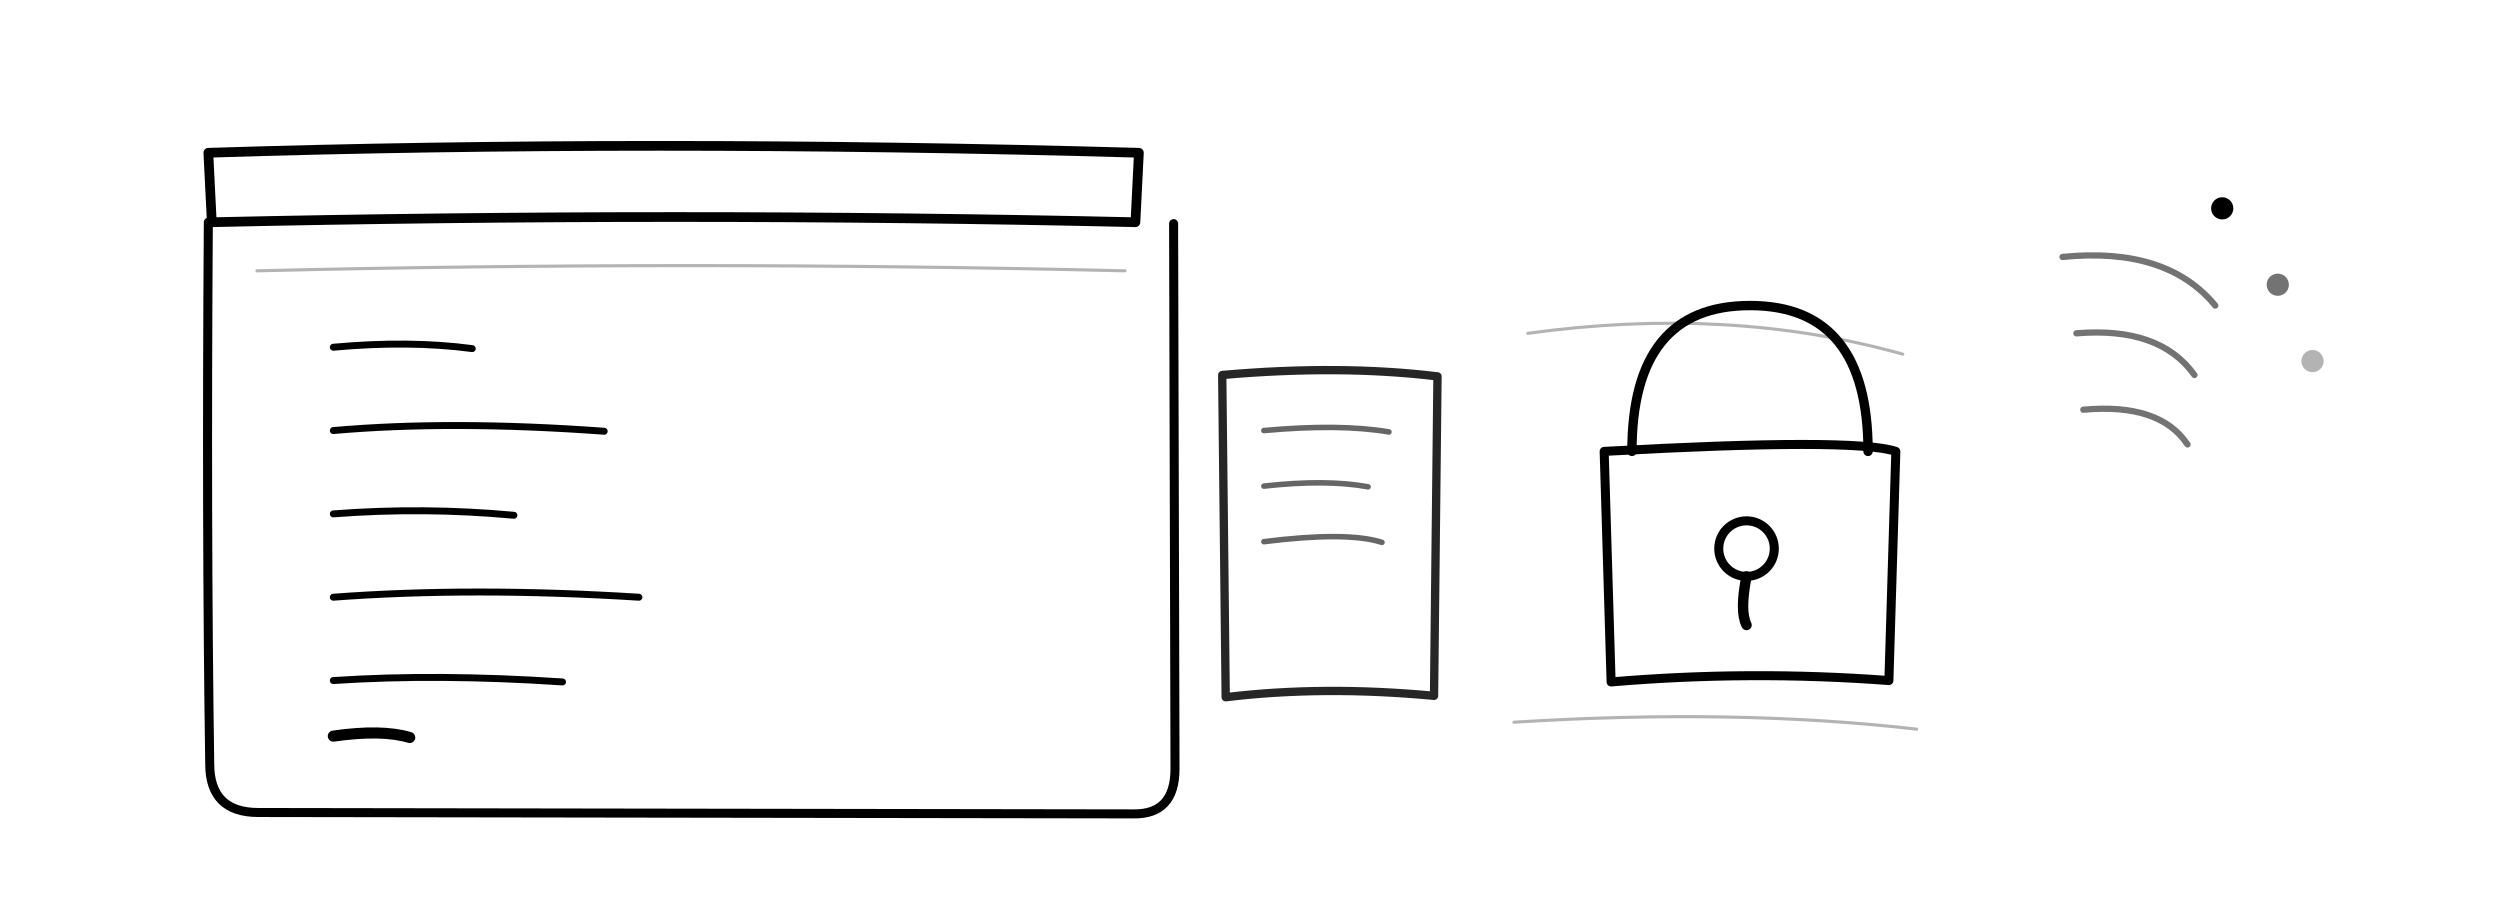
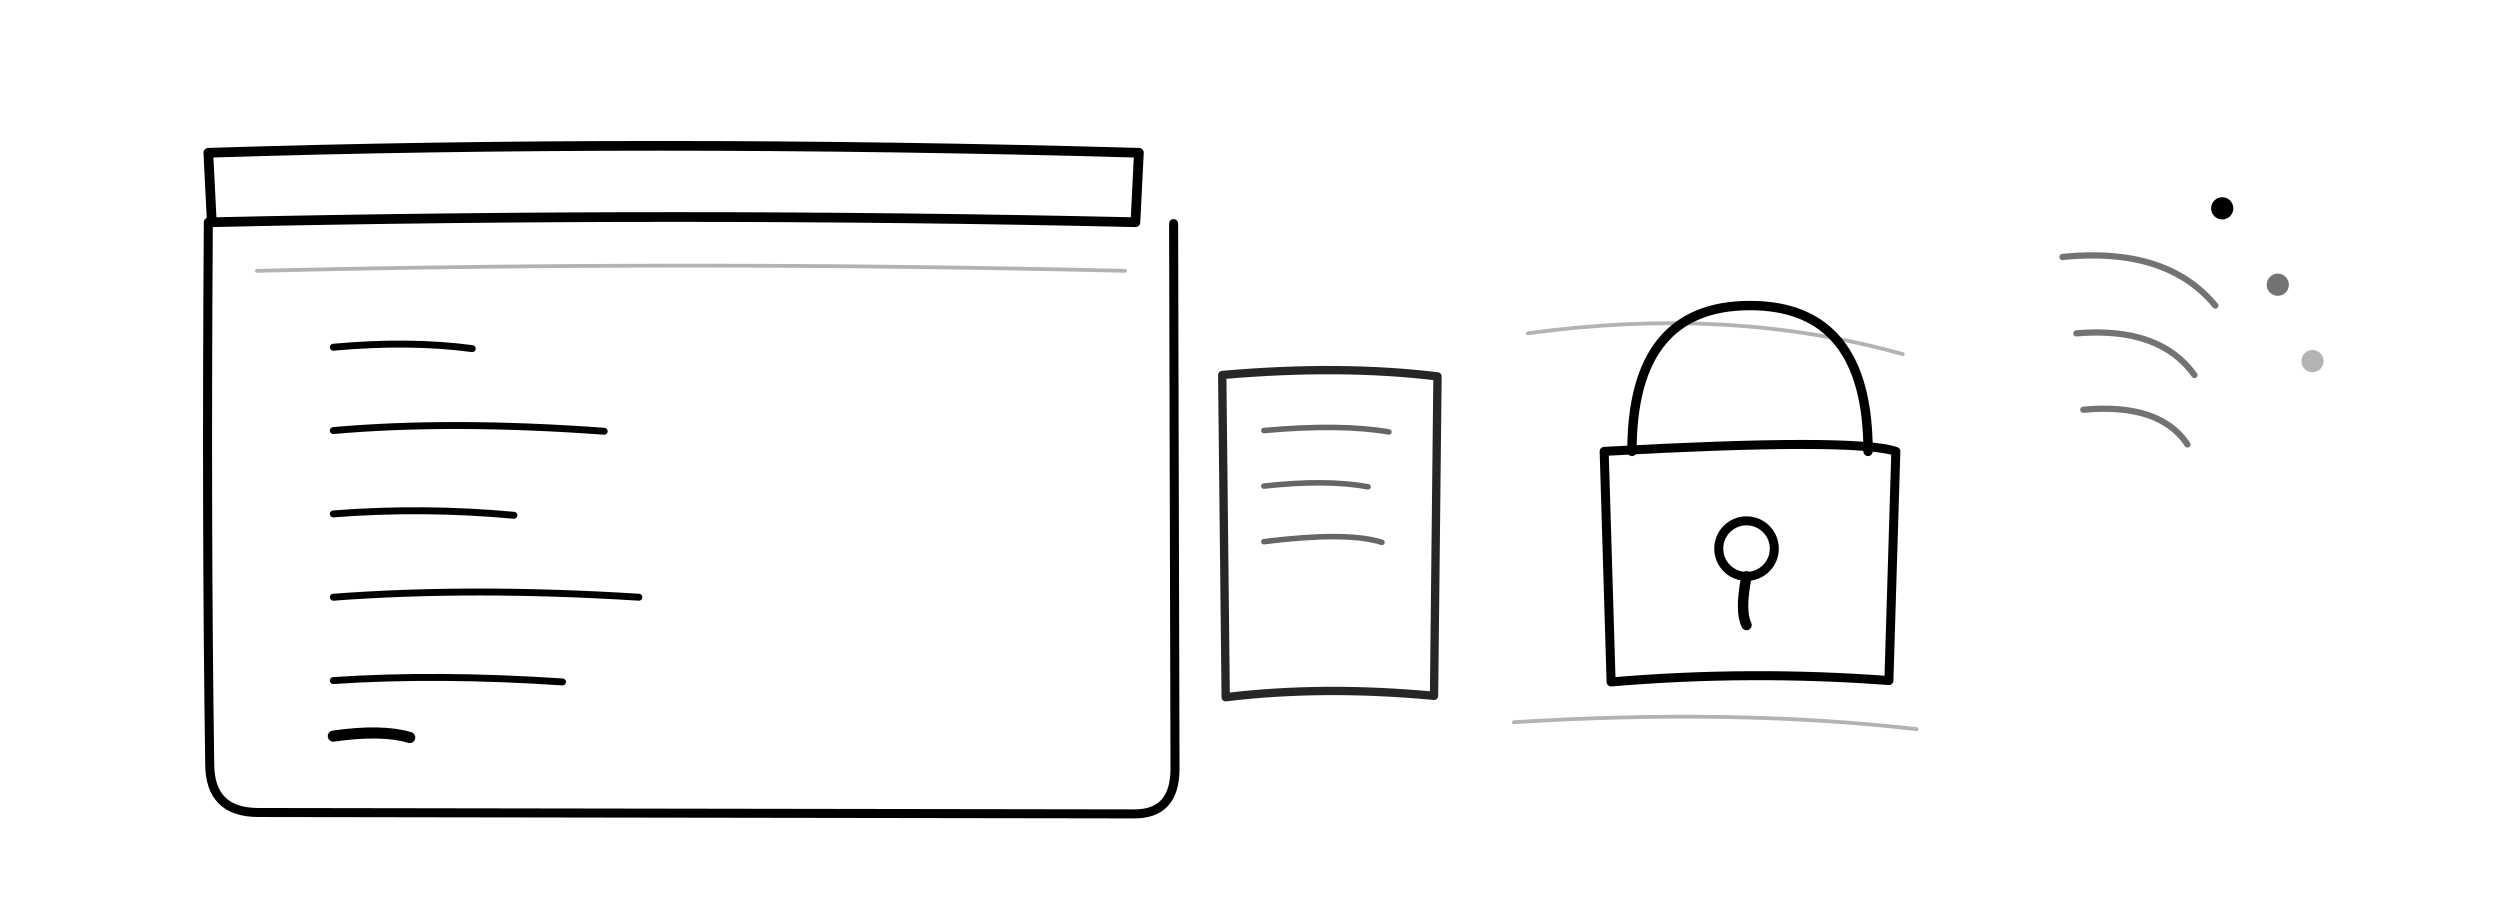
<svg xmlns="http://www.w3.org/2000/svg" viewBox="0 0 720 260" fill="none" stroke="currentColor" stroke-width="2.4" stroke-linecap="round" stroke-linejoin="round">
  <path d="M60 44q126-4 268 0l-1 20q-132-3-266 0Z" stroke-width="2.8" />
  <path d="M60 64q-.6 88 .4 156 0 14 14 14l252 .4q12 .2 12-13l-.4-157" stroke-width="2.6" />
-   <path d="M74 78q124-3 250 0" stroke-width=".9" opacity=".3" />
-   <path d="M96 100q22-2 40 .4M96 124q34-3 78 .2M96 148q26-2 52 .4M96 172q40-3 88 0M96 196q30-2 66 .4" stroke-width="2" />
+   <path d="M74 78q124-3 250 0" stroke-width="1.1" opacity=".3" />
+   <path d="M96 100q22-2 40 .4M96 124q34-3 78 .2M96 148q26-2 52 .4M96 172q40-3 88 0M96 196q30-2 66 .4" stroke-width="2.0" />
  <path d="M96 212q14-2 22 .4" stroke-width="3.2" />
  <path d="M352 108q34-3 62 .4l-1 92q-32-3-60 .4Z" stroke-width="2.4" opacity=".85" />
  <path d="M364 124q22-2 36 .4M364 140q18-2 30 .2M364 156q24-3 34 .2" stroke-width="1.6" opacity=".6" />
  <path d="M470 130q0-42 34-42 34 0 34 42" stroke-width="2.7" />
  <path d="M462 130q72-4 84 0l-2 66q-40-3-80 .4Z" stroke-width="2.6" />
  <circle cx="503" cy="158" r="8" stroke-width="2.6" />
-   <path d="M503 166q-2 10 0 14" stroke-width="3" />
-   <path d="M440 96q58-8 108 6M436 208q64-4 116 2" stroke-width=".9" opacity=".3" />
+   <path d="M503 166q-2 10 0 14" stroke-width="3.0" />
+   <path d="M440 96q58-8 108 6M436 208q64-4 116 2" stroke-width="1.1" opacity=".3" />
  <path d="M594 74q30-3 44 14M598 96q24-2 34 12M600 118q22-2 30 10" stroke-width="1.8" opacity=".55" />
  <circle cx="640" cy="60" r="3.2" fill="currentColor" stroke="none" />
  <circle cx="656" cy="82" r="3.2" fill="currentColor" stroke="none" opacity=".55" />
  <circle cx="666" cy="104" r="3.2" fill="currentColor" stroke="none" opacity=".3" />
</svg>
